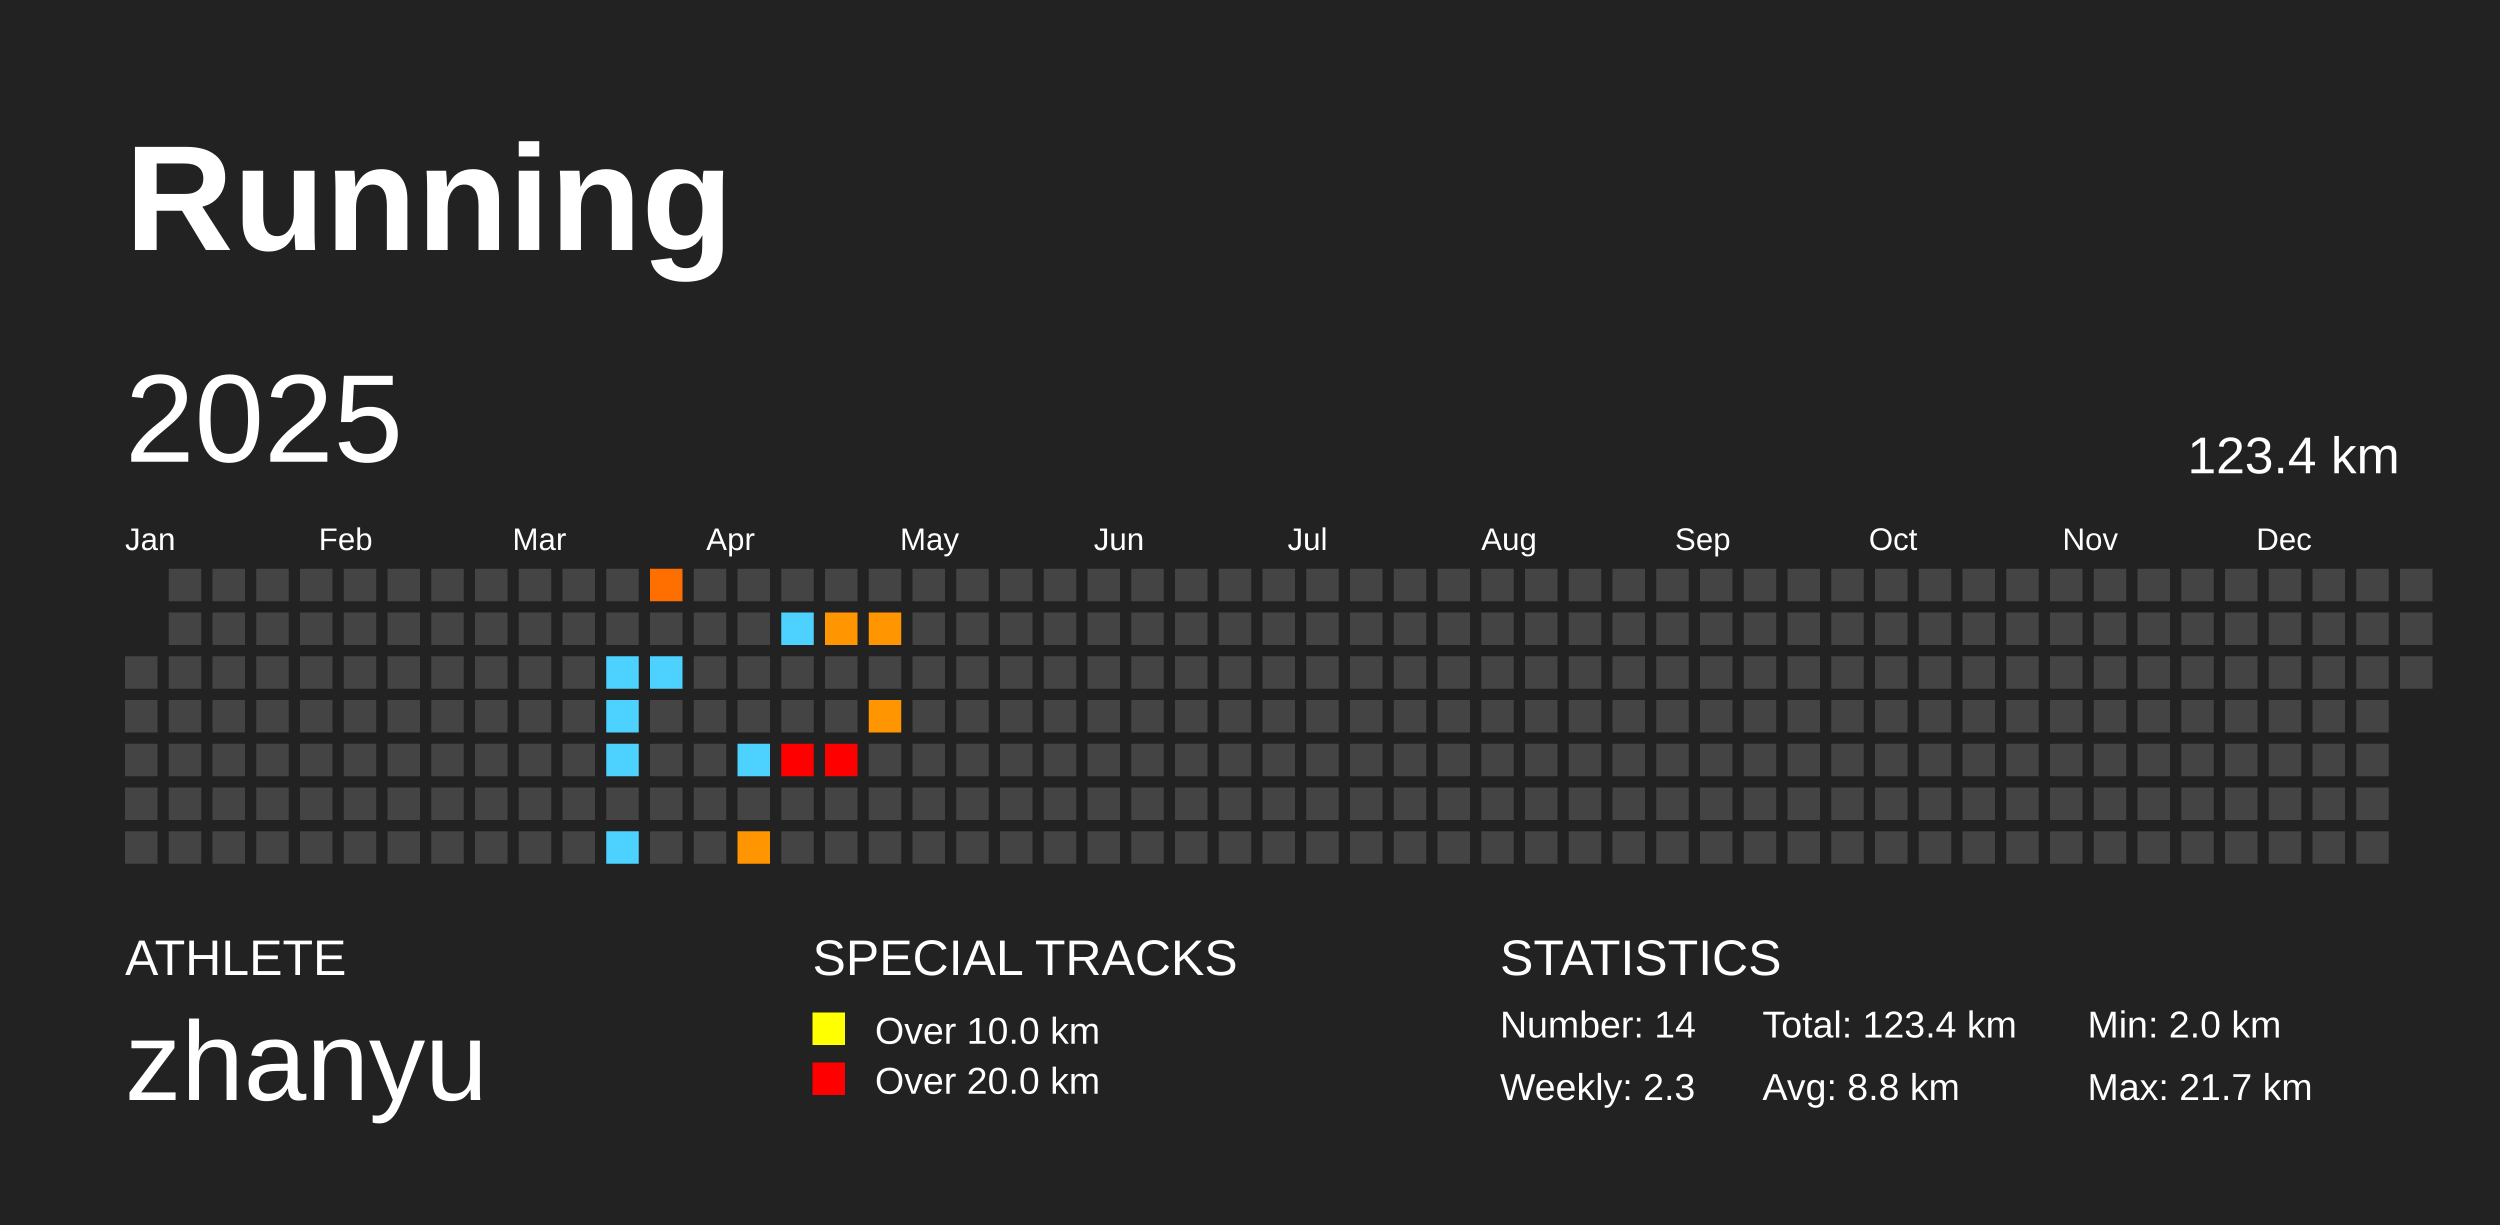
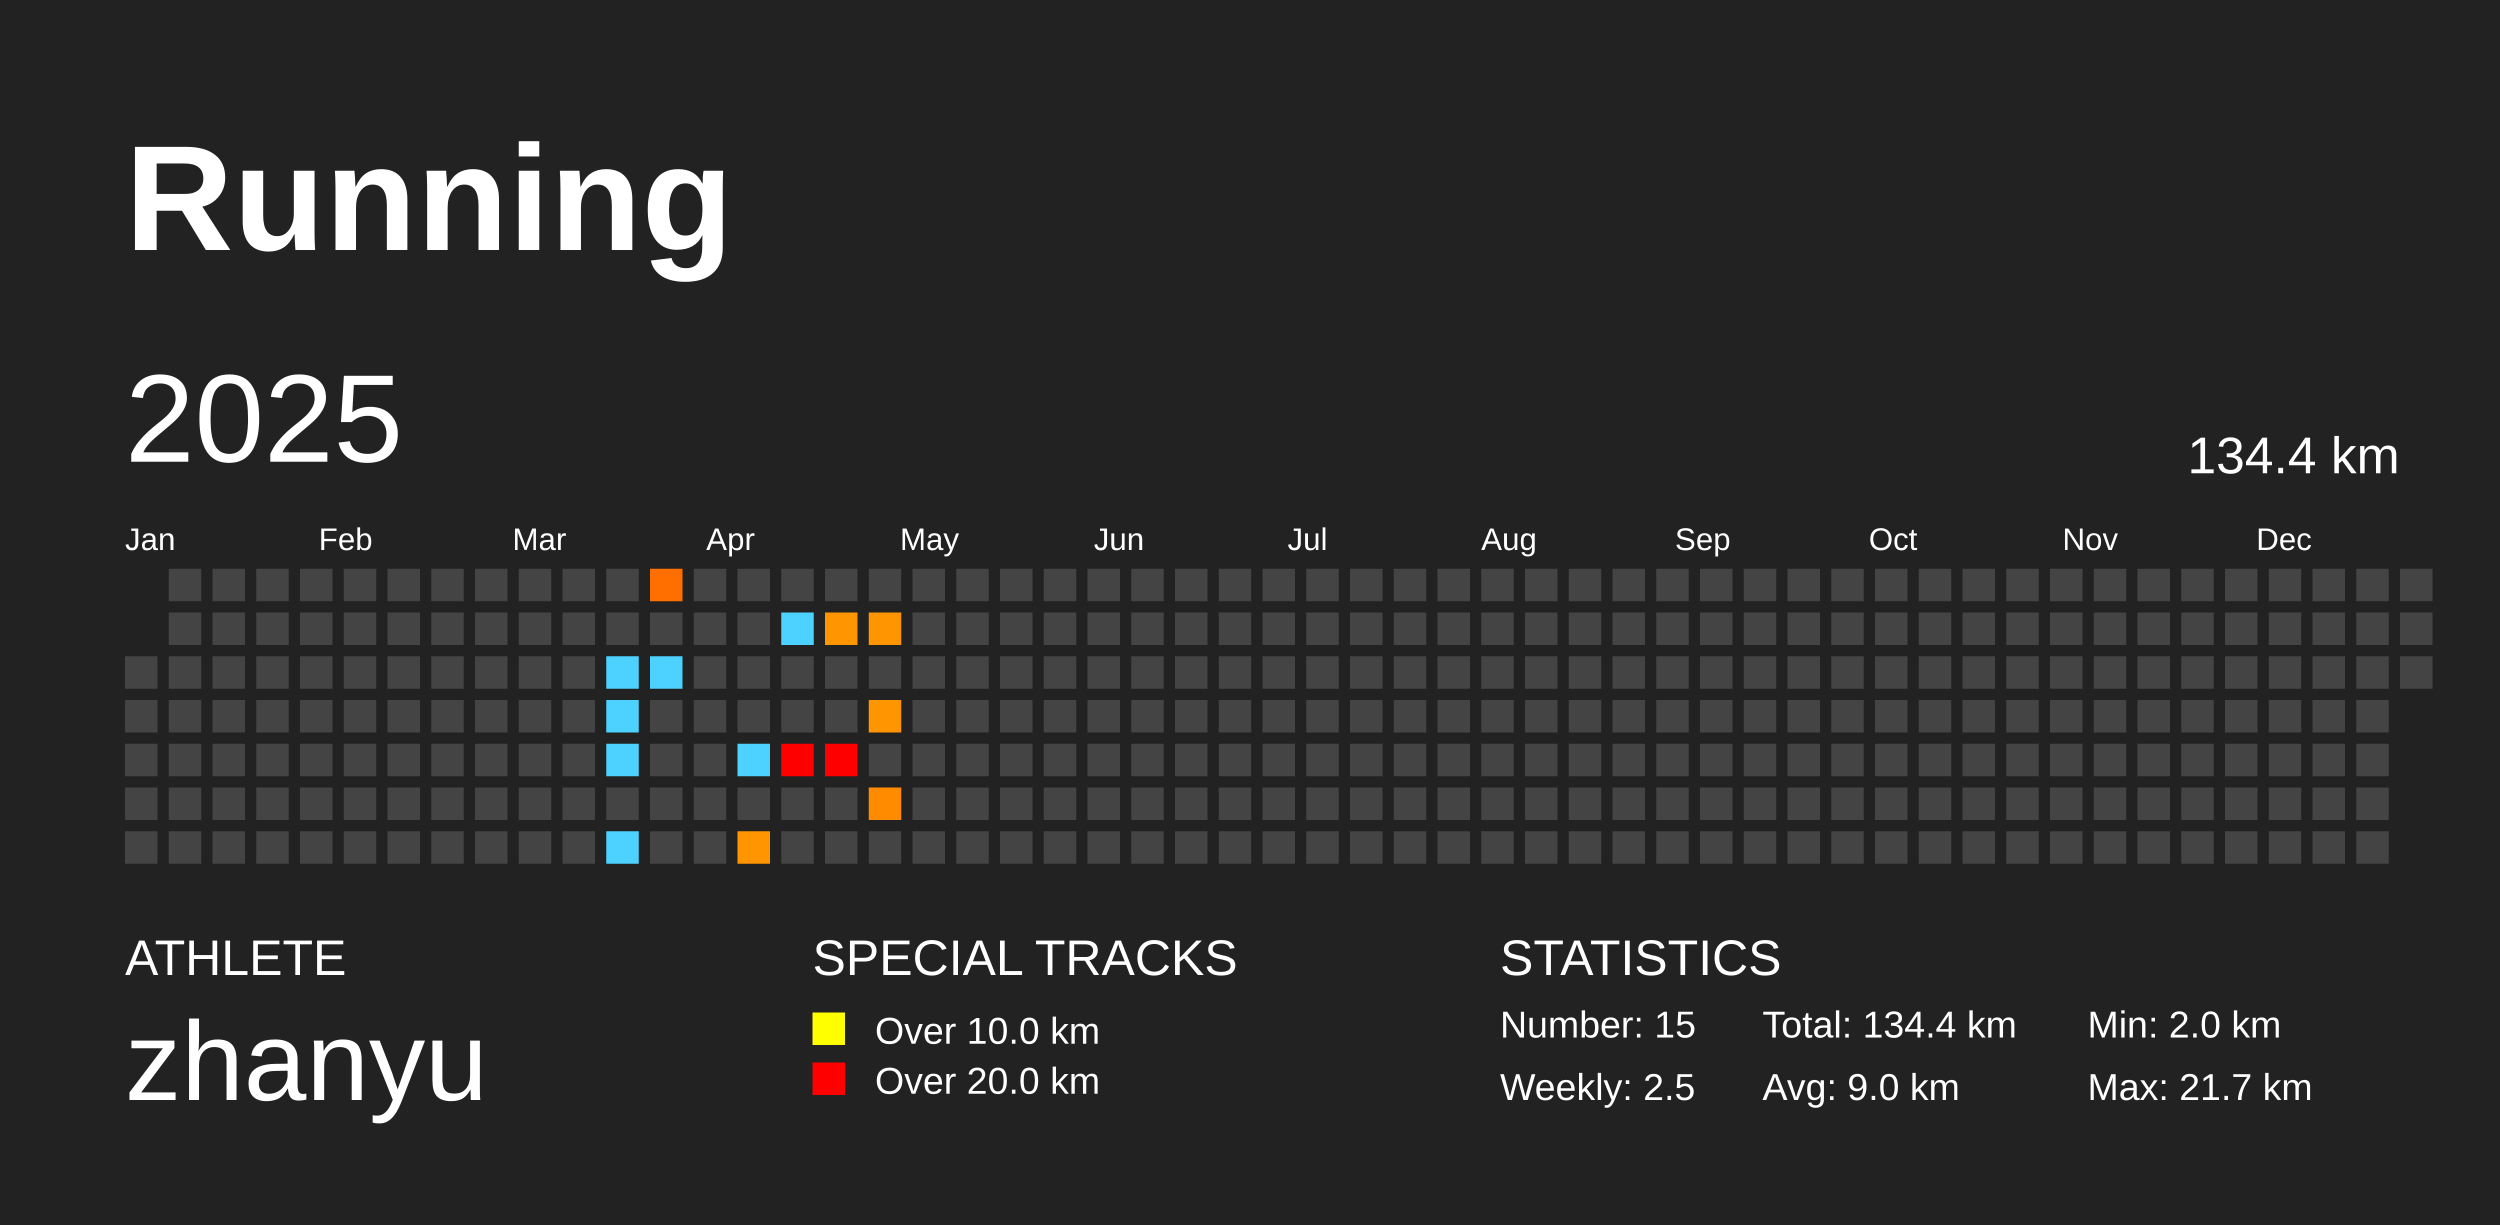
<svg xmlns="http://www.w3.org/2000/svg" baseProfile="full" height="98mm" version="1.1" viewBox="0,0,200,98" width="200mm">
  <defs />
  <rect fill="#222222" height="98" width="200" x="0" y="0" />
  <text fill="#FFFFFF" style="font-size:12px; font-family:Arial; font-weight:bold;" x="10" y="20">Running</text>
  <text fill="#FFFFFF" style="font-size:4px; font-family:Arial" x="10" y="78">ATHLETE</text>
  <text fill="#FFFFFF" style="font-size:9px; font-family:Arial" x="10" y="88">zhanyu</text>
  <text fill="#FFFFFF" style="font-size:4px; font-family:Arial" x="65" y="78">SPECIAL TRACKS</text>
  <rect fill="yellow" height="2.6" width="2.6" x="65" y="81" />
  <text fill="#FFFFFF" style="font-size:3px; font-family:Arial" x="70" y="83.5">Over 10.0 km</text>
  <rect fill="red" height="2.6" width="2.6" x="65" y="85" />
  <text fill="#FFFFFF" style="font-size:3px; font-family:Arial" x="70" y="87.5">Over 20.0 km</text>
  <text fill="#FFFFFF" style="font-size:4px; font-family:Arial" x="120" y="78">STATISTICS</text>
-   <text fill="#FFFFFF" style="font-size:3px; font-family:Arial" x="120" y="83">Number: 14</text>
-   <text fill="#FFFFFF" style="font-size:3px; font-family:Arial" x="120" y="88">Weekly: 2.3</text>
-   <text fill="#FFFFFF" style="font-size:3px; font-family:Arial" x="141" y="83">Total: 123.4 km</text>
-   <text fill="#FFFFFF" style="font-size:3px; font-family:Arial" x="141" y="88">Avg: 8.8 km</text>
+   <text fill="#FFFFFF" style="font-size:3px; font-family:Arial" x="120" y="83">Number: 15</text>
+   <text fill="#FFFFFF" style="font-size:3px; font-family:Arial" x="120" y="88">Weekly: 2.5</text>
+   <text fill="#FFFFFF" style="font-size:3px; font-family:Arial" x="141" y="83">Total: 134.4 km</text>
+   <text fill="#FFFFFF" style="font-size:3px; font-family:Arial" x="141" y="88">Avg: 9.0 km</text>
  <text fill="#FFFFFF" style="font-size:3px; font-family:Arial" x="167" y="83">Min: 2.0 km</text>
  <text fill="#FFFFFF" style="font-size:3px; font-family:Arial" x="167" y="88">Max: 21.7 km</text>
  <text dominant-baseline="hanging" fill="#FFFFFF" style="font-size:10.0px; font-family:Arial;" x="10" y="30">2025</text>
-   <text dominant-baseline="hanging" fill="#FFFFFF" style="font-size:4.125px; font-family:Arial;" x="175" y="35">123.4 km</text>
+   <text dominant-baseline="hanging" fill="#FFFFFF" style="font-size:4.125px; font-family:Arial;" x="175" y="35">134.4 km</text>
  <text fill="#FFFFFF" style="font-size:2.5px; font-family:Arial" x="10.0" y="44">Jan</text>
  <text fill="#FFFFFF" style="font-size:2.5px; font-family:Arial" x="25.5" y="44">Feb</text>
  <text fill="#FFFFFF" style="font-size:2.5px; font-family:Arial" x="41.0" y="44">Mar</text>
  <text fill="#FFFFFF" style="font-size:2.5px; font-family:Arial" x="56.5" y="44">Apr</text>
  <text fill="#FFFFFF" style="font-size:2.5px; font-family:Arial" x="72.0" y="44">May</text>
  <text fill="#FFFFFF" style="font-size:2.5px; font-family:Arial" x="87.5" y="44">Jun</text>
  <text fill="#FFFFFF" style="font-size:2.5px; font-family:Arial" x="103.0" y="44">Jul</text>
  <text fill="#FFFFFF" style="font-size:2.5px; font-family:Arial" x="118.5" y="44">Aug</text>
  <text fill="#FFFFFF" style="font-size:2.5px; font-family:Arial" x="134.0" y="44">Sep</text>
  <text fill="#FFFFFF" style="font-size:2.5px; font-family:Arial" x="149.5" y="44">Oct</text>
  <text fill="#FFFFFF" style="font-size:2.5px; font-family:Arial" x="165.0" y="44">Nov</text>
  <text fill="#FFFFFF" style="font-size:2.5px; font-family:Arial" x="180.5" y="44">Dec</text>
  <rect fill="#444444" height="2.6" width="2.6" x="10.0" y="52.5" />
  <rect fill="#444444" height="2.6" width="2.6" x="10.0" y="56.0" />
  <rect fill="#444444" height="2.6" width="2.6" x="10.0" y="59.5" />
  <rect fill="#444444" height="2.6" width="2.6" x="10.0" y="63.0" />
  <rect fill="#444444" height="2.6" width="2.6" x="10.0" y="66.5" />
  <rect fill="#444444" height="2.6" width="2.6" x="13.5" y="45.5" />
  <rect fill="#444444" height="2.6" width="2.6" x="13.5" y="49.0" />
  <rect fill="#444444" height="2.6" width="2.6" x="13.5" y="52.5" />
  <rect fill="#444444" height="2.6" width="2.6" x="13.5" y="56.0" />
  <rect fill="#444444" height="2.6" width="2.6" x="13.5" y="59.5" />
  <rect fill="#444444" height="2.6" width="2.6" x="13.5" y="63.0" />
  <rect fill="#444444" height="2.6" width="2.6" x="13.5" y="66.5" />
  <rect fill="#444444" height="2.6" width="2.6" x="17.0" y="45.5" />
  <rect fill="#444444" height="2.6" width="2.6" x="17.0" y="49.0" />
  <rect fill="#444444" height="2.6" width="2.6" x="17.0" y="52.5" />
  <rect fill="#444444" height="2.6" width="2.6" x="17.0" y="56.0" />
  <rect fill="#444444" height="2.6" width="2.6" x="17.0" y="59.5" />
  <rect fill="#444444" height="2.6" width="2.6" x="17.0" y="63.0" />
  <rect fill="#444444" height="2.6" width="2.6" x="17.0" y="66.5" />
  <rect fill="#444444" height="2.6" width="2.6" x="20.5" y="45.5" />
  <rect fill="#444444" height="2.6" width="2.6" x="20.5" y="49.0" />
  <rect fill="#444444" height="2.6" width="2.6" x="20.5" y="52.5" />
  <rect fill="#444444" height="2.6" width="2.6" x="20.5" y="56.0" />
  <rect fill="#444444" height="2.6" width="2.6" x="20.5" y="59.5" />
  <rect fill="#444444" height="2.6" width="2.6" x="20.5" y="63.0" />
  <rect fill="#444444" height="2.6" width="2.6" x="20.5" y="66.5" />
  <rect fill="#444444" height="2.6" width="2.6" x="24.0" y="45.5" />
  <rect fill="#444444" height="2.6" width="2.6" x="24.0" y="49.0" />
  <rect fill="#444444" height="2.6" width="2.6" x="24.0" y="52.5" />
  <rect fill="#444444" height="2.6" width="2.6" x="24.0" y="56.0" />
  <rect fill="#444444" height="2.6" width="2.6" x="24.0" y="59.5" />
  <rect fill="#444444" height="2.6" width="2.6" x="24.0" y="63.0" />
  <rect fill="#444444" height="2.6" width="2.6" x="24.0" y="66.5" />
  <rect fill="#444444" height="2.6" width="2.6" x="27.5" y="45.5" />
  <rect fill="#444444" height="2.6" width="2.6" x="27.5" y="49.0" />
  <rect fill="#444444" height="2.6" width="2.6" x="27.5" y="52.5" />
  <rect fill="#444444" height="2.6" width="2.6" x="27.5" y="56.0" />
  <rect fill="#444444" height="2.6" width="2.6" x="27.5" y="59.5" />
  <rect fill="#444444" height="2.6" width="2.6" x="27.5" y="63.0" />
  <rect fill="#444444" height="2.6" width="2.6" x="27.5" y="66.5" />
  <rect fill="#444444" height="2.6" width="2.6" x="31.0" y="45.5" />
  <rect fill="#444444" height="2.6" width="2.6" x="31.0" y="49.0" />
  <rect fill="#444444" height="2.6" width="2.6" x="31.0" y="52.5" />
  <rect fill="#444444" height="2.6" width="2.6" x="31.0" y="56.0" />
  <rect fill="#444444" height="2.6" width="2.6" x="31.0" y="59.5" />
  <rect fill="#444444" height="2.6" width="2.6" x="31.0" y="63.0" />
  <rect fill="#444444" height="2.6" width="2.6" x="31.0" y="66.5" />
  <rect fill="#444444" height="2.6" width="2.6" x="34.5" y="45.5" />
  <rect fill="#444444" height="2.6" width="2.6" x="34.5" y="49.0" />
  <rect fill="#444444" height="2.6" width="2.6" x="34.5" y="52.5" />
  <rect fill="#444444" height="2.6" width="2.6" x="34.5" y="56.0" />
  <rect fill="#444444" height="2.6" width="2.6" x="34.5" y="59.5" />
  <rect fill="#444444" height="2.6" width="2.6" x="34.5" y="63.0" />
  <rect fill="#444444" height="2.6" width="2.6" x="34.5" y="66.5" />
  <rect fill="#444444" height="2.6" width="2.6" x="38.0" y="45.5" />
  <rect fill="#444444" height="2.6" width="2.6" x="38.0" y="49.0" />
  <rect fill="#444444" height="2.6" width="2.6" x="38.0" y="52.5" />
  <rect fill="#444444" height="2.6" width="2.6" x="38.0" y="56.0" />
  <rect fill="#444444" height="2.6" width="2.6" x="38.0" y="59.5" />
  <rect fill="#444444" height="2.6" width="2.6" x="38.0" y="63.0" />
  <rect fill="#444444" height="2.6" width="2.6" x="38.0" y="66.5" />
  <rect fill="#444444" height="2.6" width="2.6" x="41.5" y="45.5" />
  <rect fill="#444444" height="2.6" width="2.6" x="41.5" y="49.0" />
  <rect fill="#444444" height="2.6" width="2.6" x="41.5" y="52.5" />
  <rect fill="#444444" height="2.6" width="2.6" x="41.5" y="56.0" />
  <rect fill="#444444" height="2.6" width="2.6" x="41.5" y="59.5" />
  <rect fill="#444444" height="2.6" width="2.6" x="41.5" y="63.0" />
  <rect fill="#444444" height="2.6" width="2.6" x="41.5" y="66.5" />
  <rect fill="#444444" height="2.6" width="2.6" x="45.0" y="45.5" />
  <rect fill="#444444" height="2.6" width="2.6" x="45.0" y="49.0" />
  <rect fill="#444444" height="2.6" width="2.6" x="45.0" y="52.5" />
  <rect fill="#444444" height="2.6" width="2.6" x="45.0" y="56.0" />
  <rect fill="#444444" height="2.6" width="2.6" x="45.0" y="59.5" />
  <rect fill="#444444" height="2.6" width="2.6" x="45.0" y="63.0" />
  <rect fill="#444444" height="2.6" width="2.6" x="45.0" y="66.5" />
  <rect fill="#444444" height="2.6" width="2.6" x="48.5" y="45.5" />
  <rect fill="#444444" height="2.6" width="2.6" x="48.5" y="49.0" />
  <rect fill="#4dd2ff" height="2.6" width="2.6" x="48.5" y="52.5" />
  <rect fill="#4dd2ff" height="2.6" width="2.6" x="48.5" y="56.0" />
  <rect fill="#4dd2ff" height="2.6" width="2.6" x="48.5" y="59.5" />
  <rect fill="#444444" height="2.6" width="2.6" x="48.5" y="63.0" />
  <rect fill="#4dd2ff" height="2.6" width="2.6" x="48.5" y="66.5" />
  <rect fill="#ff6f00" height="2.6" width="2.6" x="52.0" y="45.5" />
  <rect fill="#444444" height="2.6" width="2.6" x="52.0" y="49.0" />
  <rect fill="#4dd2ff" height="2.6" width="2.6" x="52.0" y="52.5" />
  <rect fill="#444444" height="2.6" width="2.6" x="52.0" y="56.0" />
  <rect fill="#444444" height="2.6" width="2.6" x="52.0" y="59.5" />
  <rect fill="#444444" height="2.6" width="2.6" x="52.0" y="63.0" />
  <rect fill="#444444" height="2.6" width="2.6" x="52.0" y="66.5" />
  <rect fill="#444444" height="2.6" width="2.6" x="55.5" y="45.5" />
  <rect fill="#444444" height="2.6" width="2.6" x="55.5" y="49.0" />
  <rect fill="#444444" height="2.6" width="2.6" x="55.5" y="52.5" />
  <rect fill="#444444" height="2.6" width="2.6" x="55.5" y="56.0" />
  <rect fill="#444444" height="2.6" width="2.6" x="55.5" y="59.5" />
  <rect fill="#444444" height="2.6" width="2.6" x="55.5" y="63.0" />
  <rect fill="#444444" height="2.6" width="2.6" x="55.5" y="66.5" />
  <rect fill="#444444" height="2.6" width="2.6" x="59.0" y="45.5" />
  <rect fill="#444444" height="2.6" width="2.6" x="59.0" y="49.0" />
  <rect fill="#444444" height="2.6" width="2.6" x="59.0" y="52.5" />
  <rect fill="#444444" height="2.6" width="2.6" x="59.0" y="56.0" />
  <rect fill="#4dd2ff" height="2.6" width="2.6" x="59.0" y="59.5" />
  <rect fill="#444444" height="2.6" width="2.6" x="59.0" y="63.0" />
  <rect fill="#ff9500" height="2.6" width="2.6" x="59.0" y="66.5" />
  <rect fill="#444444" height="2.6" width="2.6" x="62.5" y="45.5" />
  <rect fill="#4dd2ff" height="2.6" width="2.6" x="62.5" y="49.0" />
  <rect fill="#444444" height="2.6" width="2.6" x="62.5" y="52.5" />
  <rect fill="#444444" height="2.6" width="2.6" x="62.5" y="56.0" />
  <rect fill="red" height="2.6" width="2.6" x="62.5" y="59.5" />
  <rect fill="#444444" height="2.6" width="2.6" x="62.5" y="63.0" />
  <rect fill="#444444" height="2.6" width="2.6" x="62.5" y="66.5" />
  <rect fill="#444444" height="2.6" width="2.6" x="66.0" y="45.5" />
  <rect fill="#ff9500" height="2.6" width="2.6" x="66.0" y="49.0" />
  <rect fill="#444444" height="2.6" width="2.6" x="66.0" y="52.5" />
  <rect fill="#444444" height="2.6" width="2.6" x="66.0" y="56.0" />
  <rect fill="red" height="2.6" width="2.6" x="66.0" y="59.5" />
  <rect fill="#444444" height="2.6" width="2.6" x="66.0" y="63.0" />
  <rect fill="#444444" height="2.6" width="2.6" x="66.0" y="66.5" />
  <rect fill="#444444" height="2.6" width="2.6" x="69.5" y="45.5" />
  <rect fill="#ff9500" height="2.6" width="2.6" x="69.5" y="49.0" />
  <rect fill="#444444" height="2.6" width="2.6" x="69.5" y="52.5" />
  <rect fill="#ff9500" height="2.6" width="2.6" x="69.5" y="56.0" />
  <rect fill="#444444" height="2.6" width="2.6" x="69.5" y="59.5" />
-   <rect fill="#444444" height="2.6" width="2.6" x="69.5" y="63.0" />
+   <rect fill="#ff8b00" height="2.6" width="2.6" x="69.5" y="63.0" />
  <rect fill="#444444" height="2.6" width="2.6" x="69.5" y="66.5" />
  <rect fill="#444444" height="2.6" width="2.6" x="73.0" y="45.5" />
  <rect fill="#444444" height="2.6" width="2.6" x="73.0" y="49.0" />
  <rect fill="#444444" height="2.6" width="2.6" x="73.0" y="52.5" />
  <rect fill="#444444" height="2.6" width="2.6" x="73.0" y="56.0" />
  <rect fill="#444444" height="2.6" width="2.6" x="73.0" y="59.5" />
  <rect fill="#444444" height="2.6" width="2.6" x="73.0" y="63.0" />
  <rect fill="#444444" height="2.6" width="2.6" x="73.0" y="66.5" />
  <rect fill="#444444" height="2.6" width="2.6" x="76.5" y="45.5" />
  <rect fill="#444444" height="2.6" width="2.6" x="76.5" y="49.0" />
  <rect fill="#444444" height="2.6" width="2.6" x="76.5" y="52.5" />
  <rect fill="#444444" height="2.6" width="2.6" x="76.5" y="56.0" />
  <rect fill="#444444" height="2.6" width="2.6" x="76.5" y="59.5" />
  <rect fill="#444444" height="2.6" width="2.6" x="76.5" y="63.0" />
  <rect fill="#444444" height="2.6" width="2.6" x="76.5" y="66.5" />
  <rect fill="#444444" height="2.6" width="2.6" x="80.0" y="45.5" />
  <rect fill="#444444" height="2.6" width="2.6" x="80.0" y="49.0" />
  <rect fill="#444444" height="2.6" width="2.6" x="80.0" y="52.5" />
  <rect fill="#444444" height="2.6" width="2.6" x="80.0" y="56.0" />
  <rect fill="#444444" height="2.6" width="2.6" x="80.0" y="59.5" />
  <rect fill="#444444" height="2.6" width="2.6" x="80.0" y="63.0" />
  <rect fill="#444444" height="2.6" width="2.6" x="80.0" y="66.5" />
  <rect fill="#444444" height="2.6" width="2.6" x="83.5" y="45.5" />
  <rect fill="#444444" height="2.6" width="2.6" x="83.5" y="49.0" />
  <rect fill="#444444" height="2.6" width="2.6" x="83.5" y="52.5" />
  <rect fill="#444444" height="2.6" width="2.6" x="83.5" y="56.0" />
  <rect fill="#444444" height="2.6" width="2.6" x="83.5" y="59.5" />
  <rect fill="#444444" height="2.6" width="2.6" x="83.5" y="63.0" />
  <rect fill="#444444" height="2.6" width="2.6" x="83.5" y="66.5" />
  <rect fill="#444444" height="2.6" width="2.6" x="87.0" y="45.5" />
  <rect fill="#444444" height="2.6" width="2.6" x="87.0" y="49.0" />
  <rect fill="#444444" height="2.6" width="2.6" x="87.0" y="52.5" />
  <rect fill="#444444" height="2.6" width="2.6" x="87.0" y="56.0" />
  <rect fill="#444444" height="2.6" width="2.6" x="87.0" y="59.5" />
  <rect fill="#444444" height="2.6" width="2.6" x="87.0" y="63.0" />
  <rect fill="#444444" height="2.6" width="2.6" x="87.0" y="66.5" />
  <rect fill="#444444" height="2.6" width="2.6" x="90.5" y="45.5" />
  <rect fill="#444444" height="2.6" width="2.6" x="90.5" y="49.0" />
  <rect fill="#444444" height="2.6" width="2.6" x="90.5" y="52.5" />
  <rect fill="#444444" height="2.6" width="2.6" x="90.5" y="56.0" />
  <rect fill="#444444" height="2.6" width="2.6" x="90.5" y="59.5" />
  <rect fill="#444444" height="2.6" width="2.6" x="90.5" y="63.0" />
  <rect fill="#444444" height="2.6" width="2.6" x="90.5" y="66.5" />
  <rect fill="#444444" height="2.6" width="2.6" x="94.0" y="45.5" />
  <rect fill="#444444" height="2.6" width="2.6" x="94.0" y="49.0" />
  <rect fill="#444444" height="2.6" width="2.6" x="94.0" y="52.5" />
  <rect fill="#444444" height="2.6" width="2.6" x="94.0" y="56.0" />
  <rect fill="#444444" height="2.6" width="2.6" x="94.0" y="59.5" />
  <rect fill="#444444" height="2.6" width="2.6" x="94.0" y="63.0" />
  <rect fill="#444444" height="2.6" width="2.6" x="94.0" y="66.5" />
  <rect fill="#444444" height="2.6" width="2.6" x="97.5" y="45.5" />
  <rect fill="#444444" height="2.6" width="2.6" x="97.5" y="49.0" />
  <rect fill="#444444" height="2.6" width="2.6" x="97.5" y="52.5" />
  <rect fill="#444444" height="2.6" width="2.6" x="97.5" y="56.0" />
  <rect fill="#444444" height="2.6" width="2.6" x="97.5" y="59.5" />
  <rect fill="#444444" height="2.6" width="2.6" x="97.5" y="63.0" />
  <rect fill="#444444" height="2.6" width="2.6" x="97.5" y="66.5" />
  <rect fill="#444444" height="2.6" width="2.6" x="101.0" y="45.5" />
  <rect fill="#444444" height="2.6" width="2.6" x="101.0" y="49.0" />
  <rect fill="#444444" height="2.6" width="2.6" x="101.0" y="52.5" />
  <rect fill="#444444" height="2.6" width="2.6" x="101.0" y="56.0" />
  <rect fill="#444444" height="2.6" width="2.6" x="101.0" y="59.5" />
  <rect fill="#444444" height="2.6" width="2.6" x="101.0" y="63.0" />
  <rect fill="#444444" height="2.6" width="2.6" x="101.0" y="66.5" />
  <rect fill="#444444" height="2.6" width="2.6" x="104.5" y="45.5" />
  <rect fill="#444444" height="2.6" width="2.6" x="104.5" y="49.0" />
  <rect fill="#444444" height="2.6" width="2.6" x="104.5" y="52.5" />
  <rect fill="#444444" height="2.6" width="2.6" x="104.5" y="56.0" />
  <rect fill="#444444" height="2.6" width="2.6" x="104.5" y="59.5" />
  <rect fill="#444444" height="2.6" width="2.6" x="104.5" y="63.0" />
  <rect fill="#444444" height="2.6" width="2.6" x="104.5" y="66.5" />
  <rect fill="#444444" height="2.6" width="2.6" x="108.0" y="45.5" />
  <rect fill="#444444" height="2.6" width="2.6" x="108.0" y="49.0" />
  <rect fill="#444444" height="2.6" width="2.6" x="108.0" y="52.5" />
  <rect fill="#444444" height="2.6" width="2.6" x="108.0" y="56.0" />
  <rect fill="#444444" height="2.6" width="2.6" x="108.0" y="59.5" />
  <rect fill="#444444" height="2.6" width="2.6" x="108.0" y="63.0" />
  <rect fill="#444444" height="2.6" width="2.6" x="108.0" y="66.5" />
  <rect fill="#444444" height="2.6" width="2.6" x="111.5" y="45.5" />
  <rect fill="#444444" height="2.6" width="2.6" x="111.5" y="49.0" />
  <rect fill="#444444" height="2.6" width="2.6" x="111.5" y="52.5" />
  <rect fill="#444444" height="2.6" width="2.6" x="111.5" y="56.0" />
  <rect fill="#444444" height="2.6" width="2.6" x="111.5" y="59.5" />
  <rect fill="#444444" height="2.6" width="2.6" x="111.5" y="63.0" />
  <rect fill="#444444" height="2.6" width="2.6" x="111.5" y="66.5" />
  <rect fill="#444444" height="2.6" width="2.6" x="115.0" y="45.5" />
  <rect fill="#444444" height="2.6" width="2.6" x="115.0" y="49.0" />
  <rect fill="#444444" height="2.6" width="2.6" x="115.0" y="52.5" />
  <rect fill="#444444" height="2.6" width="2.6" x="115.0" y="56.0" />
  <rect fill="#444444" height="2.6" width="2.6" x="115.0" y="59.5" />
  <rect fill="#444444" height="2.6" width="2.6" x="115.0" y="63.0" />
  <rect fill="#444444" height="2.6" width="2.6" x="115.0" y="66.5" />
  <rect fill="#444444" height="2.6" width="2.6" x="118.5" y="45.5" />
  <rect fill="#444444" height="2.6" width="2.6" x="118.5" y="49.0" />
  <rect fill="#444444" height="2.6" width="2.6" x="118.5" y="52.5" />
  <rect fill="#444444" height="2.6" width="2.6" x="118.5" y="56.0" />
  <rect fill="#444444" height="2.6" width="2.6" x="118.5" y="59.5" />
  <rect fill="#444444" height="2.6" width="2.6" x="118.5" y="63.0" />
  <rect fill="#444444" height="2.6" width="2.6" x="118.5" y="66.5" />
  <rect fill="#444444" height="2.6" width="2.6" x="122.0" y="45.5" />
  <rect fill="#444444" height="2.6" width="2.6" x="122.0" y="49.0" />
  <rect fill="#444444" height="2.6" width="2.6" x="122.0" y="52.5" />
  <rect fill="#444444" height="2.6" width="2.6" x="122.0" y="56.0" />
  <rect fill="#444444" height="2.6" width="2.6" x="122.0" y="59.5" />
  <rect fill="#444444" height="2.6" width="2.6" x="122.0" y="63.0" />
  <rect fill="#444444" height="2.6" width="2.6" x="122.0" y="66.5" />
  <rect fill="#444444" height="2.6" width="2.6" x="125.5" y="45.5" />
  <rect fill="#444444" height="2.6" width="2.6" x="125.5" y="49.0" />
  <rect fill="#444444" height="2.6" width="2.6" x="125.5" y="52.5" />
  <rect fill="#444444" height="2.6" width="2.6" x="125.5" y="56.0" />
  <rect fill="#444444" height="2.6" width="2.6" x="125.5" y="59.5" />
  <rect fill="#444444" height="2.6" width="2.6" x="125.5" y="63.0" />
  <rect fill="#444444" height="2.6" width="2.6" x="125.5" y="66.5" />
  <rect fill="#444444" height="2.6" width="2.6" x="129.0" y="45.5" />
  <rect fill="#444444" height="2.6" width="2.6" x="129.0" y="49.0" />
  <rect fill="#444444" height="2.6" width="2.6" x="129.0" y="52.5" />
  <rect fill="#444444" height="2.6" width="2.6" x="129.0" y="56.0" />
  <rect fill="#444444" height="2.6" width="2.6" x="129.0" y="59.5" />
  <rect fill="#444444" height="2.6" width="2.6" x="129.0" y="63.0" />
  <rect fill="#444444" height="2.6" width="2.6" x="129.0" y="66.5" />
  <rect fill="#444444" height="2.6" width="2.6" x="132.5" y="45.5" />
  <rect fill="#444444" height="2.6" width="2.6" x="132.5" y="49.0" />
  <rect fill="#444444" height="2.6" width="2.6" x="132.5" y="52.5" />
  <rect fill="#444444" height="2.6" width="2.6" x="132.5" y="56.0" />
  <rect fill="#444444" height="2.6" width="2.6" x="132.5" y="59.5" />
  <rect fill="#444444" height="2.6" width="2.6" x="132.5" y="63.0" />
  <rect fill="#444444" height="2.6" width="2.6" x="132.5" y="66.5" />
  <rect fill="#444444" height="2.6" width="2.6" x="136.0" y="45.5" />
  <rect fill="#444444" height="2.6" width="2.6" x="136.0" y="49.0" />
  <rect fill="#444444" height="2.6" width="2.6" x="136.0" y="52.5" />
  <rect fill="#444444" height="2.6" width="2.6" x="136.0" y="56.0" />
  <rect fill="#444444" height="2.6" width="2.6" x="136.0" y="59.5" />
  <rect fill="#444444" height="2.6" width="2.6" x="136.0" y="63.0" />
  <rect fill="#444444" height="2.6" width="2.6" x="136.0" y="66.5" />
  <rect fill="#444444" height="2.6" width="2.6" x="139.5" y="45.5" />
  <rect fill="#444444" height="2.6" width="2.6" x="139.5" y="49.0" />
  <rect fill="#444444" height="2.6" width="2.6" x="139.5" y="52.5" />
  <rect fill="#444444" height="2.6" width="2.6" x="139.5" y="56.0" />
  <rect fill="#444444" height="2.6" width="2.6" x="139.5" y="59.5" />
  <rect fill="#444444" height="2.6" width="2.6" x="139.5" y="63.0" />
  <rect fill="#444444" height="2.6" width="2.6" x="139.5" y="66.5" />
  <rect fill="#444444" height="2.6" width="2.6" x="143.0" y="45.5" />
  <rect fill="#444444" height="2.6" width="2.6" x="143.0" y="49.0" />
  <rect fill="#444444" height="2.6" width="2.6" x="143.0" y="52.5" />
  <rect fill="#444444" height="2.6" width="2.6" x="143.0" y="56.0" />
  <rect fill="#444444" height="2.6" width="2.6" x="143.0" y="59.5" />
  <rect fill="#444444" height="2.6" width="2.6" x="143.0" y="63.0" />
  <rect fill="#444444" height="2.6" width="2.6" x="143.0" y="66.5" />
  <rect fill="#444444" height="2.6" width="2.6" x="146.5" y="45.5" />
  <rect fill="#444444" height="2.6" width="2.6" x="146.5" y="49.0" />
  <rect fill="#444444" height="2.6" width="2.6" x="146.5" y="52.5" />
  <rect fill="#444444" height="2.6" width="2.6" x="146.5" y="56.0" />
  <rect fill="#444444" height="2.6" width="2.6" x="146.5" y="59.5" />
  <rect fill="#444444" height="2.6" width="2.6" x="146.5" y="63.0" />
  <rect fill="#444444" height="2.6" width="2.6" x="146.5" y="66.5" />
  <rect fill="#444444" height="2.6" width="2.6" x="150.0" y="45.5" />
  <rect fill="#444444" height="2.6" width="2.6" x="150.0" y="49.0" />
  <rect fill="#444444" height="2.6" width="2.6" x="150.0" y="52.5" />
  <rect fill="#444444" height="2.6" width="2.6" x="150.0" y="56.0" />
  <rect fill="#444444" height="2.6" width="2.6" x="150.0" y="59.5" />
  <rect fill="#444444" height="2.6" width="2.6" x="150.0" y="63.0" />
  <rect fill="#444444" height="2.6" width="2.6" x="150.0" y="66.5" />
  <rect fill="#444444" height="2.6" width="2.6" x="153.5" y="45.5" />
  <rect fill="#444444" height="2.6" width="2.6" x="153.5" y="49.0" />
  <rect fill="#444444" height="2.6" width="2.6" x="153.5" y="52.5" />
  <rect fill="#444444" height="2.6" width="2.6" x="153.5" y="56.0" />
  <rect fill="#444444" height="2.6" width="2.6" x="153.5" y="59.5" />
  <rect fill="#444444" height="2.6" width="2.6" x="153.5" y="63.0" />
  <rect fill="#444444" height="2.6" width="2.6" x="153.5" y="66.5" />
  <rect fill="#444444" height="2.6" width="2.6" x="157.0" y="45.5" />
  <rect fill="#444444" height="2.6" width="2.6" x="157.0" y="49.0" />
  <rect fill="#444444" height="2.6" width="2.6" x="157.0" y="52.5" />
  <rect fill="#444444" height="2.6" width="2.6" x="157.0" y="56.0" />
  <rect fill="#444444" height="2.6" width="2.6" x="157.0" y="59.5" />
  <rect fill="#444444" height="2.6" width="2.6" x="157.0" y="63.0" />
  <rect fill="#444444" height="2.6" width="2.6" x="157.0" y="66.5" />
  <rect fill="#444444" height="2.6" width="2.6" x="160.5" y="45.5" />
  <rect fill="#444444" height="2.6" width="2.6" x="160.5" y="49.0" />
  <rect fill="#444444" height="2.6" width="2.6" x="160.5" y="52.5" />
  <rect fill="#444444" height="2.6" width="2.6" x="160.5" y="56.0" />
  <rect fill="#444444" height="2.6" width="2.6" x="160.5" y="59.5" />
  <rect fill="#444444" height="2.6" width="2.6" x="160.5" y="63.0" />
  <rect fill="#444444" height="2.6" width="2.6" x="160.5" y="66.5" />
  <rect fill="#444444" height="2.6" width="2.6" x="164.0" y="45.5" />
  <rect fill="#444444" height="2.6" width="2.6" x="164.0" y="49.0" />
  <rect fill="#444444" height="2.6" width="2.6" x="164.0" y="52.5" />
  <rect fill="#444444" height="2.6" width="2.6" x="164.0" y="56.0" />
  <rect fill="#444444" height="2.6" width="2.6" x="164.0" y="59.5" />
  <rect fill="#444444" height="2.6" width="2.6" x="164.0" y="63.0" />
  <rect fill="#444444" height="2.6" width="2.6" x="164.0" y="66.5" />
  <rect fill="#444444" height="2.6" width="2.6" x="167.5" y="45.5" />
  <rect fill="#444444" height="2.6" width="2.6" x="167.5" y="49.0" />
  <rect fill="#444444" height="2.6" width="2.6" x="167.5" y="52.5" />
  <rect fill="#444444" height="2.6" width="2.6" x="167.5" y="56.0" />
  <rect fill="#444444" height="2.6" width="2.6" x="167.5" y="59.5" />
  <rect fill="#444444" height="2.6" width="2.6" x="167.5" y="63.0" />
  <rect fill="#444444" height="2.6" width="2.6" x="167.5" y="66.5" />
  <rect fill="#444444" height="2.6" width="2.6" x="171.0" y="45.5" />
  <rect fill="#444444" height="2.6" width="2.6" x="171.0" y="49.0" />
  <rect fill="#444444" height="2.6" width="2.6" x="171.0" y="52.5" />
  <rect fill="#444444" height="2.6" width="2.6" x="171.0" y="56.0" />
  <rect fill="#444444" height="2.6" width="2.6" x="171.0" y="59.5" />
  <rect fill="#444444" height="2.6" width="2.6" x="171.0" y="63.0" />
  <rect fill="#444444" height="2.6" width="2.6" x="171.0" y="66.5" />
  <rect fill="#444444" height="2.6" width="2.6" x="174.5" y="45.5" />
  <rect fill="#444444" height="2.6" width="2.6" x="174.5" y="49.0" />
  <rect fill="#444444" height="2.6" width="2.6" x="174.5" y="52.5" />
  <rect fill="#444444" height="2.6" width="2.6" x="174.5" y="56.0" />
  <rect fill="#444444" height="2.6" width="2.6" x="174.5" y="59.5" />
  <rect fill="#444444" height="2.6" width="2.6" x="174.5" y="63.0" />
  <rect fill="#444444" height="2.6" width="2.6" x="174.5" y="66.5" />
  <rect fill="#444444" height="2.6" width="2.6" x="178.0" y="45.5" />
  <rect fill="#444444" height="2.6" width="2.6" x="178.0" y="49.0" />
  <rect fill="#444444" height="2.6" width="2.6" x="178.0" y="52.5" />
  <rect fill="#444444" height="2.6" width="2.6" x="178.0" y="56.0" />
  <rect fill="#444444" height="2.6" width="2.6" x="178.0" y="59.5" />
  <rect fill="#444444" height="2.6" width="2.6" x="178.0" y="63.0" />
  <rect fill="#444444" height="2.6" width="2.6" x="178.0" y="66.5" />
  <rect fill="#444444" height="2.6" width="2.6" x="181.5" y="45.5" />
  <rect fill="#444444" height="2.6" width="2.6" x="181.5" y="49.0" />
  <rect fill="#444444" height="2.6" width="2.6" x="181.5" y="52.5" />
  <rect fill="#444444" height="2.6" width="2.6" x="181.5" y="56.0" />
  <rect fill="#444444" height="2.6" width="2.6" x="181.5" y="59.5" />
  <rect fill="#444444" height="2.6" width="2.6" x="181.5" y="63.0" />
  <rect fill="#444444" height="2.6" width="2.6" x="181.5" y="66.5" />
  <rect fill="#444444" height="2.6" width="2.6" x="185.0" y="45.5" />
  <rect fill="#444444" height="2.6" width="2.6" x="185.0" y="49.0" />
  <rect fill="#444444" height="2.6" width="2.6" x="185.0" y="52.5" />
  <rect fill="#444444" height="2.6" width="2.6" x="185.0" y="56.0" />
  <rect fill="#444444" height="2.6" width="2.6" x="185.0" y="59.5" />
  <rect fill="#444444" height="2.6" width="2.6" x="185.0" y="63.0" />
  <rect fill="#444444" height="2.6" width="2.6" x="185.0" y="66.5" />
  <rect fill="#444444" height="2.6" width="2.6" x="188.5" y="45.5" />
  <rect fill="#444444" height="2.6" width="2.6" x="188.5" y="49.0" />
  <rect fill="#444444" height="2.6" width="2.6" x="188.5" y="52.5" />
  <rect fill="#444444" height="2.6" width="2.6" x="188.5" y="56.0" />
  <rect fill="#444444" height="2.6" width="2.6" x="188.5" y="59.5" />
  <rect fill="#444444" height="2.6" width="2.6" x="188.5" y="63.0" />
  <rect fill="#444444" height="2.6" width="2.6" x="188.5" y="66.5" />
  <rect fill="#444444" height="2.6" width="2.6" x="192.0" y="45.5" />
  <rect fill="#444444" height="2.6" width="2.6" x="192.0" y="49.0" />
  <rect fill="#444444" height="2.6" width="2.6" x="192.0" y="52.5" />
</svg>
